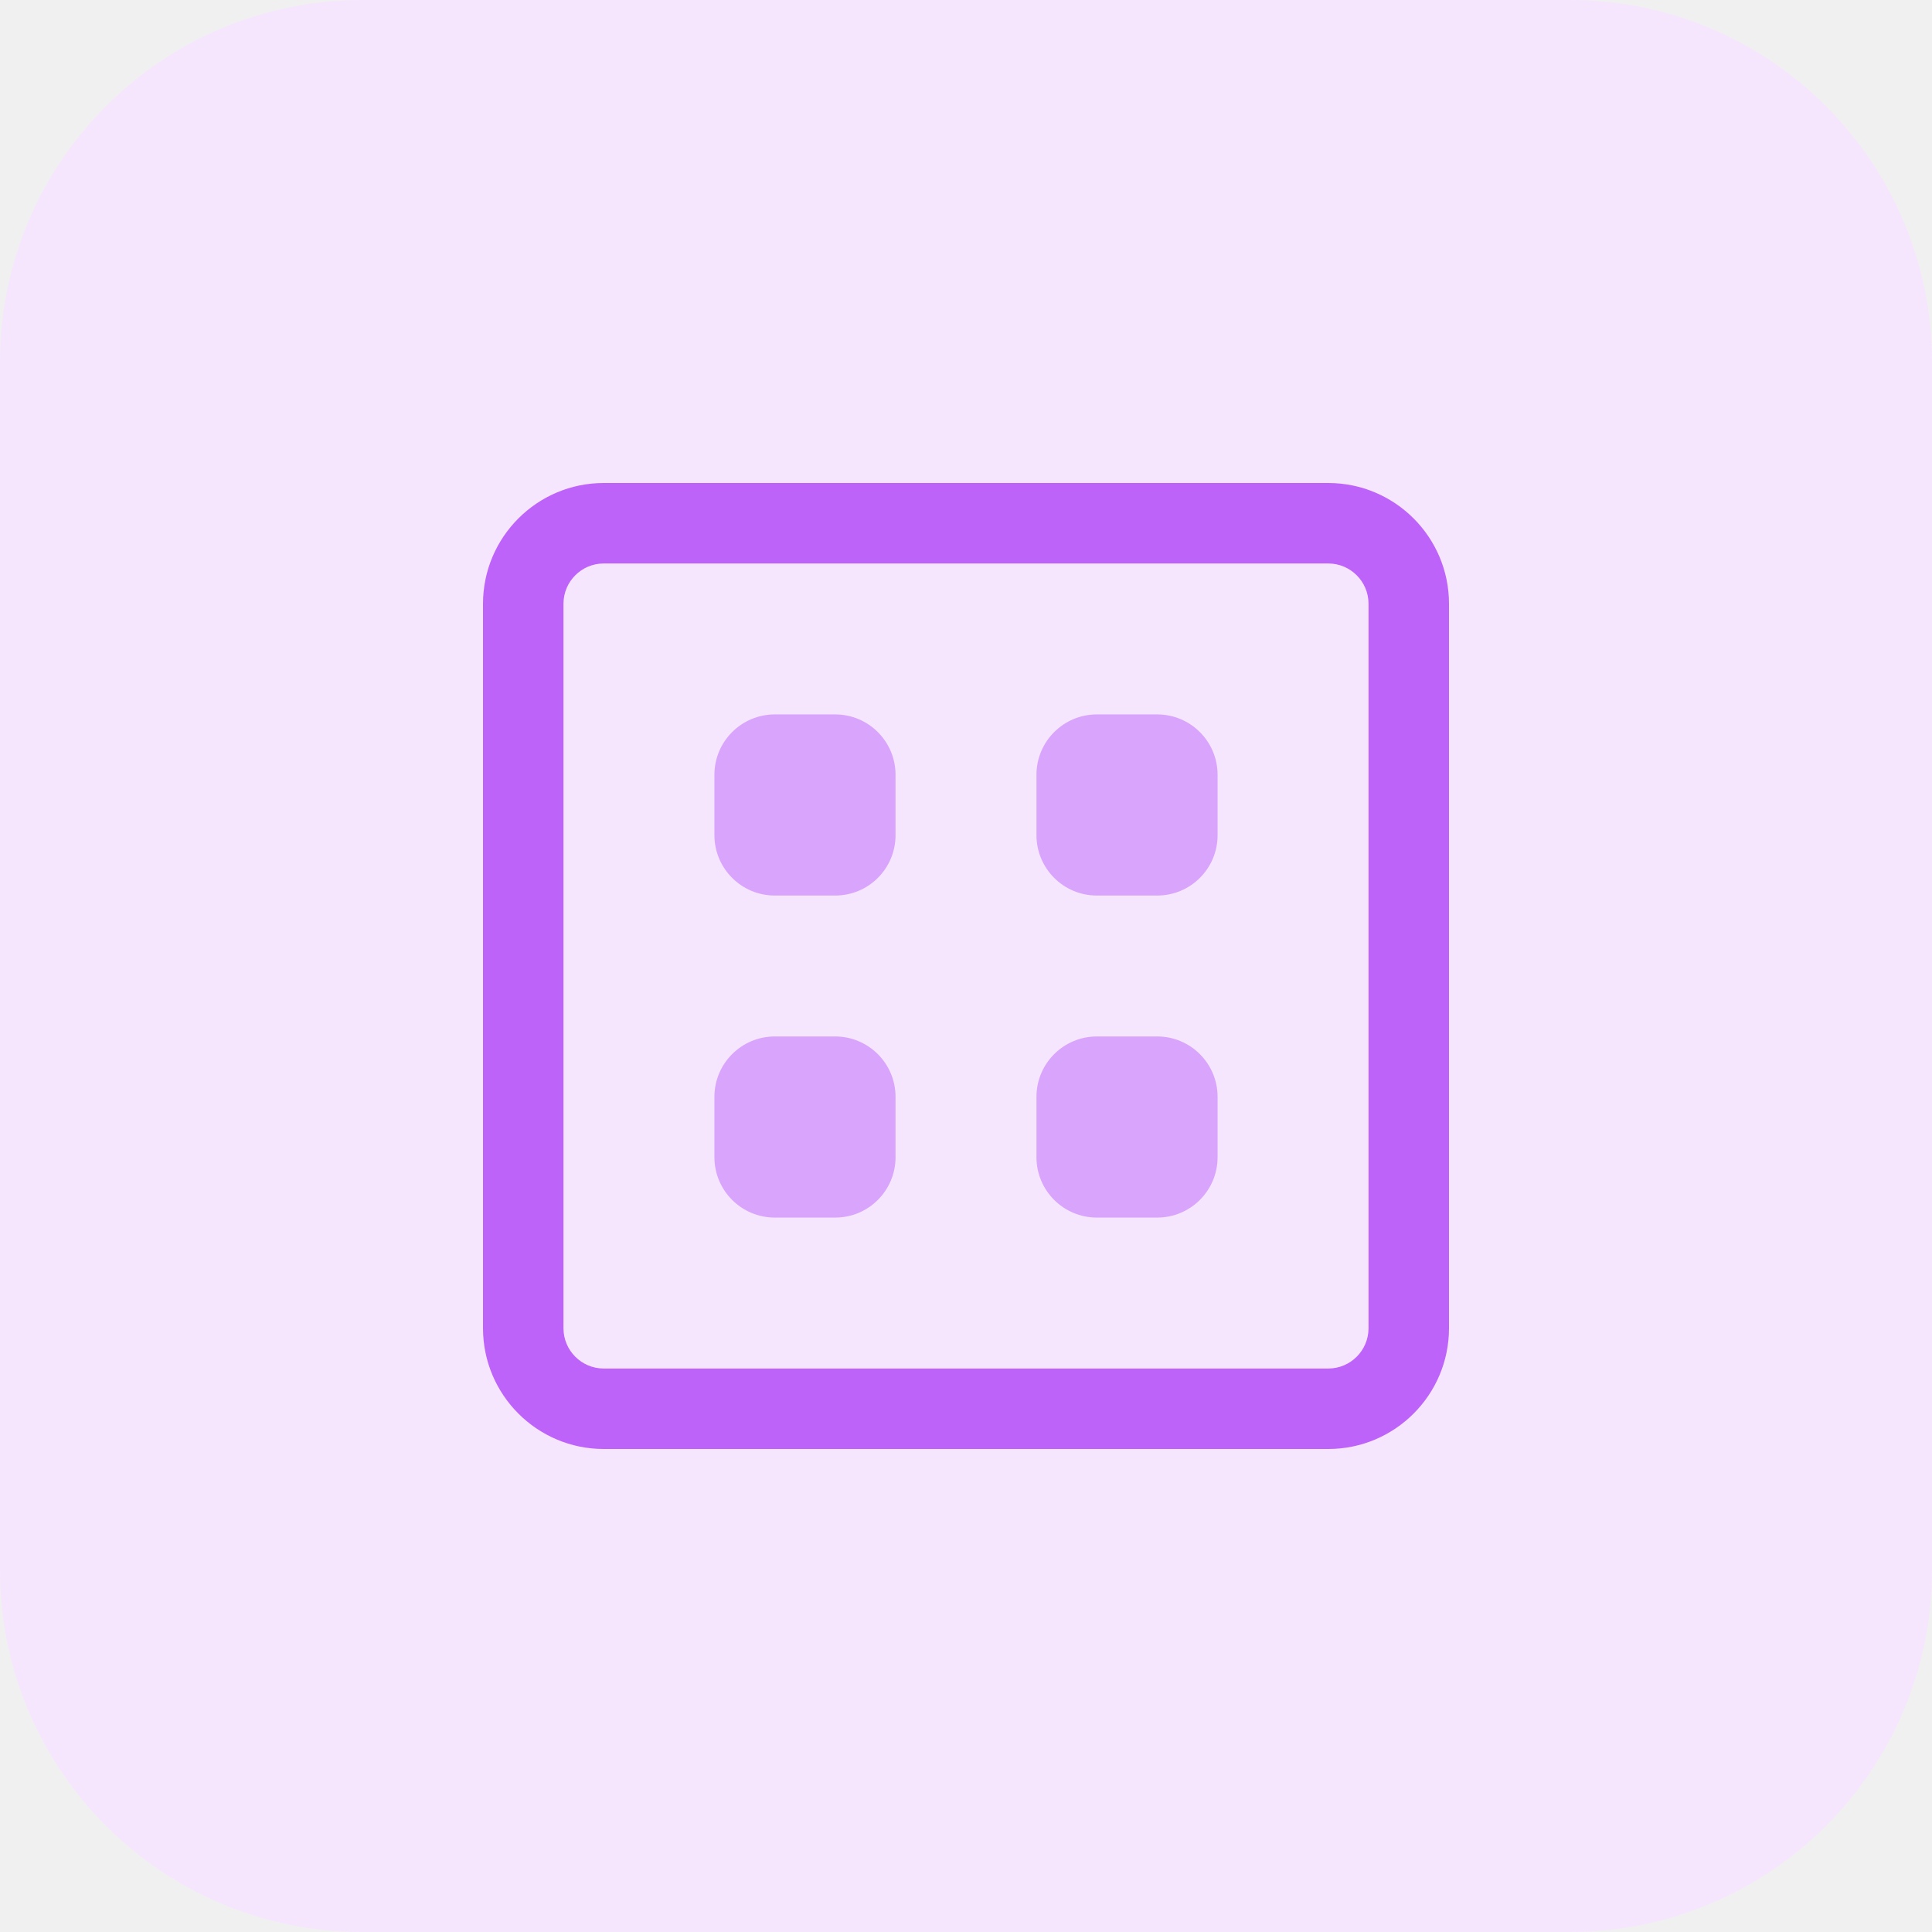
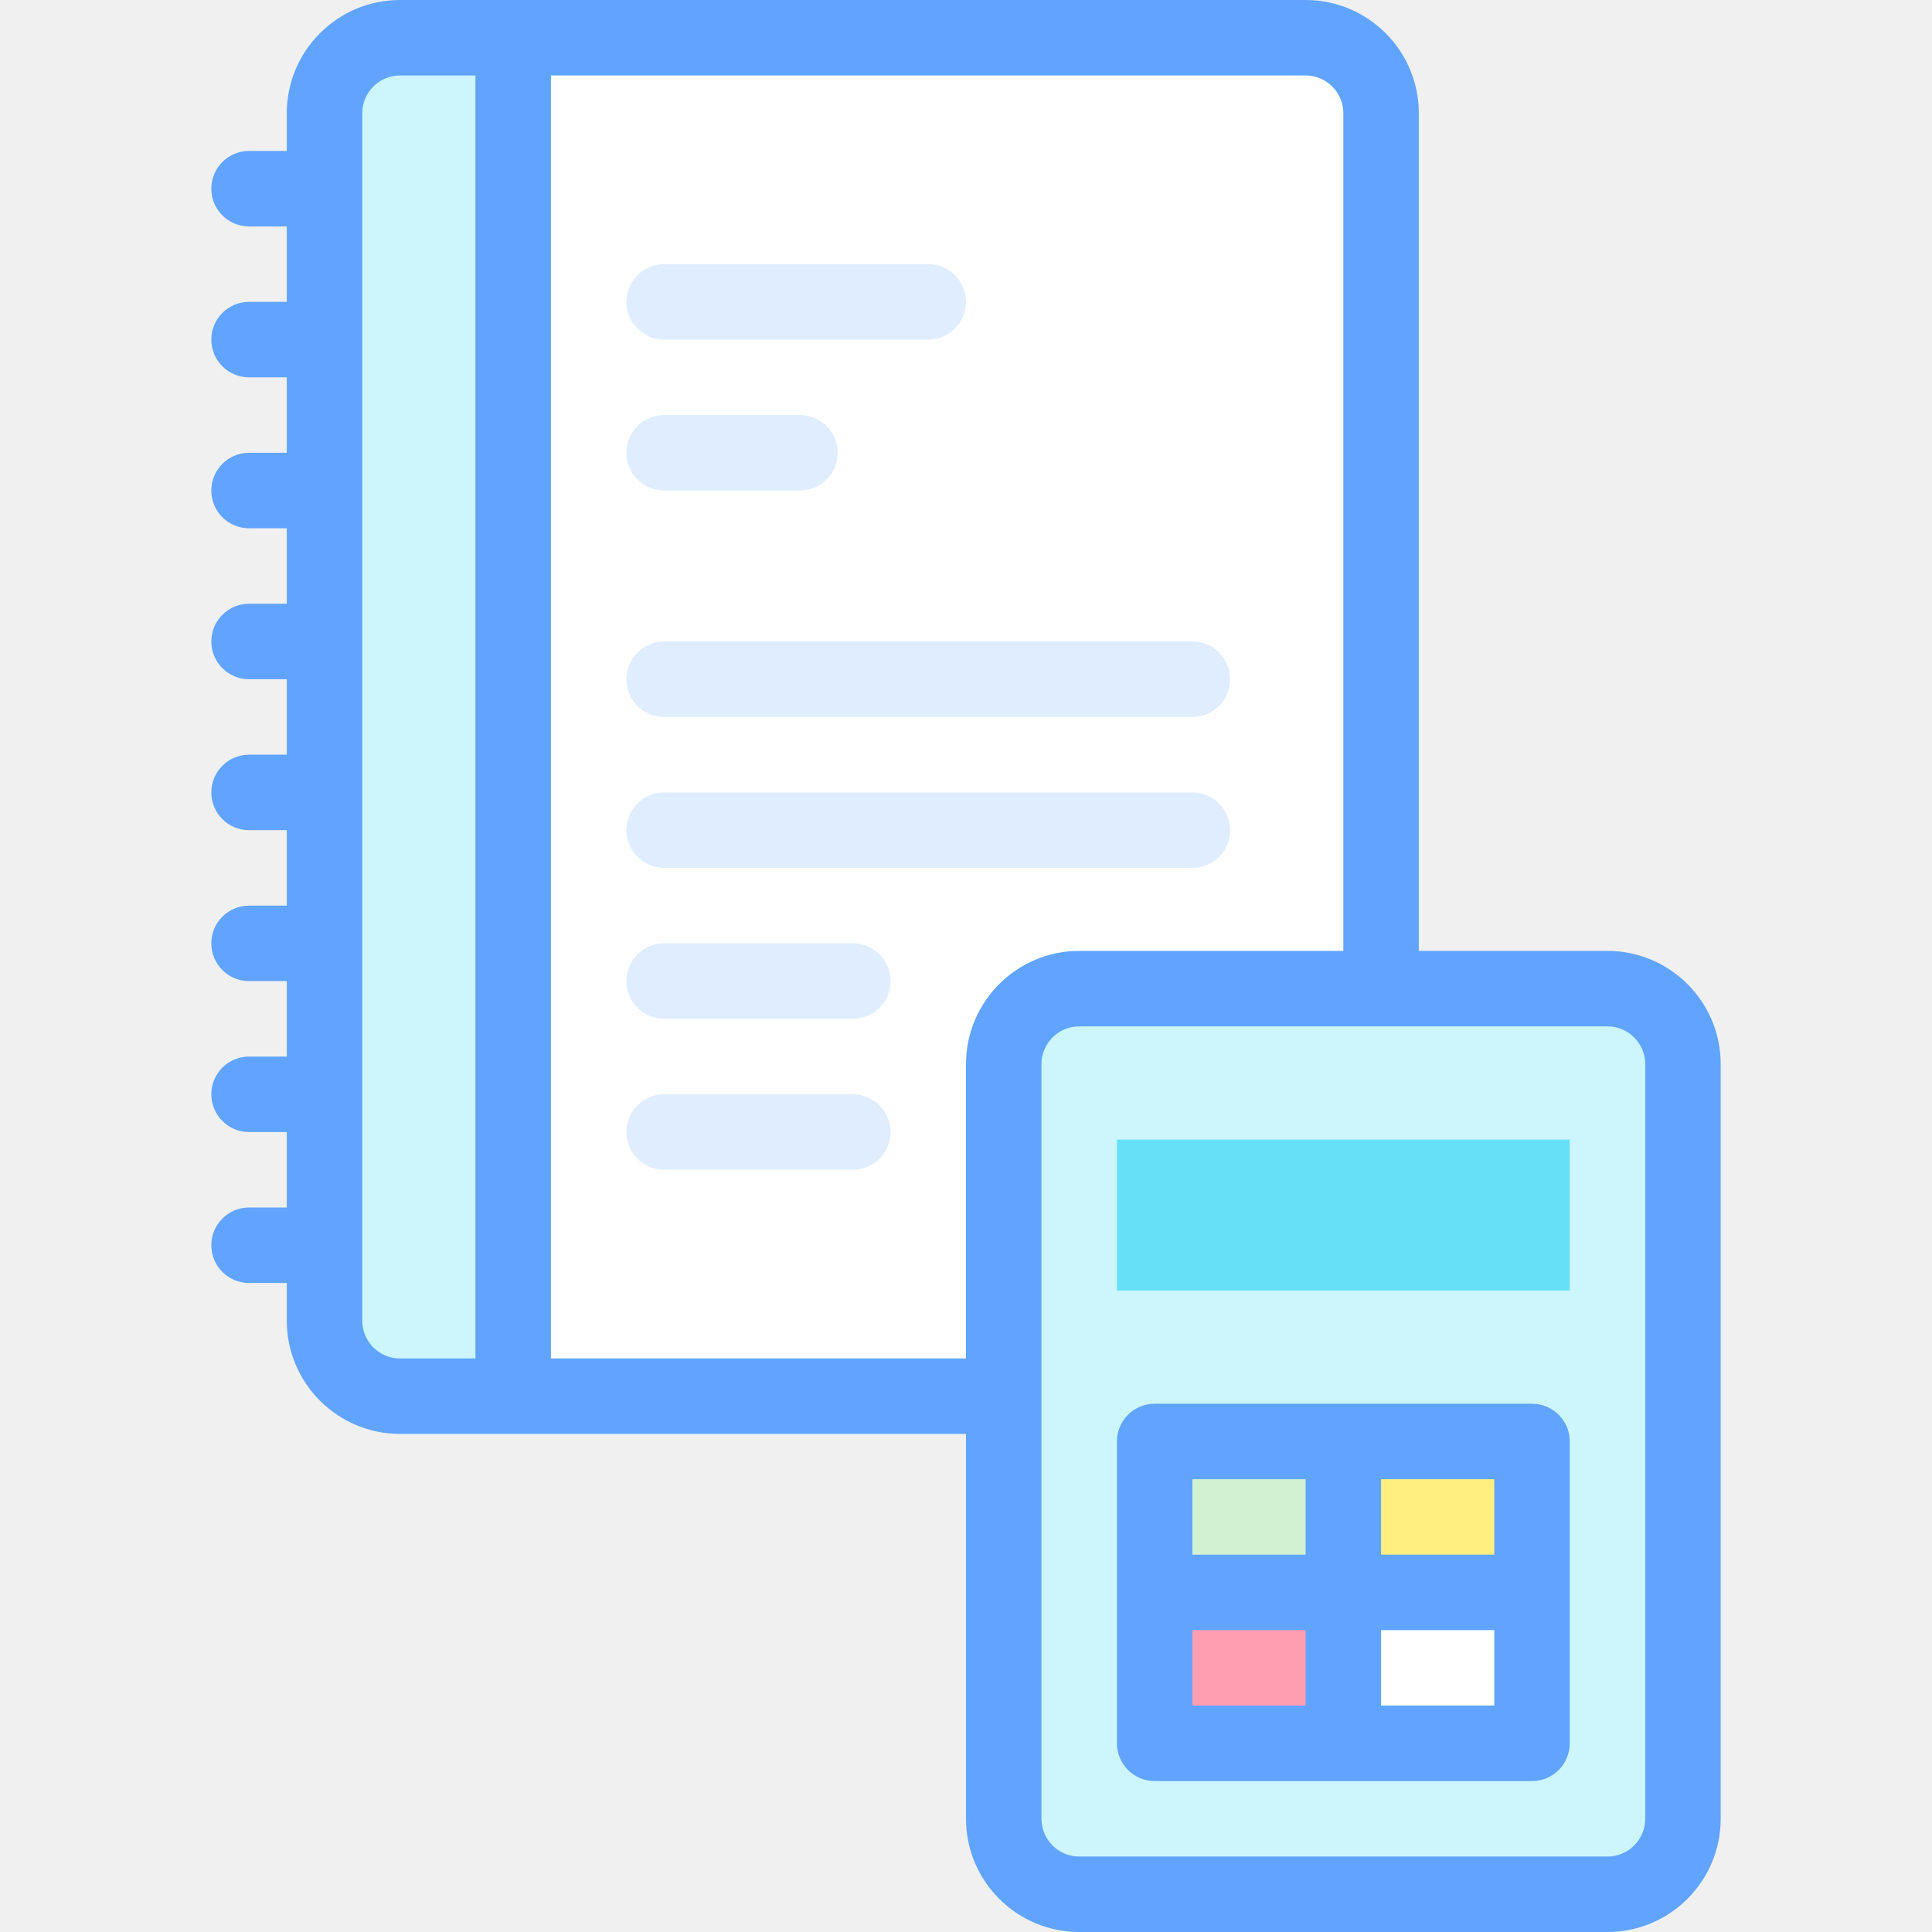
- <svg xmlns="http://www.w3.org/2000/svg" id="bold" enable-background="new 0 0 32 32" height="512" viewBox="0 0 32 32" width="512">
-   <path d="m26 32h-20c-3.314 0-6-2.686-6-6v-20c0-3.314 2.686-6 6-6h20c3.314 0 6 2.686 6 6v20c0 3.314-2.686 6-6 6z" fill="#f5e6fe" />
-   <path d="m22 24h-12c-1.103 0-2-.897-2-2v-12c0-1.103.897-2 2-2h12c1.103 0 2 .897 2 2v12c0 1.103-.897 2-2 2zm-12-14.667c-.368 0-.667.299-.667.667v12c0 .368.299.667.667.667h12c.368 0 .667-.299.667-.667v-12c0-.368-.299-.667-.667-.667z" fill="#be63f9" />
-   <g fill="#d9a4fc">
-     <path d="m13.833 14.833h-1c-.552 0-1-.448-1-1v-1c0-.552.448-1 1-1h1c.552 0 1 .448 1 1v1c0 .553-.447 1-1 1z" />
-     <path d="m19.167 14.833h-1c-.552 0-1-.448-1-1v-1c0-.552.448-1 1-1h1c.552 0 1 .448 1 1v1c0 .553-.448 1-1 1z" />
-     <path d="m13.833 20.167h-1c-.552 0-1-.448-1-1v-1c0-.552.448-1 1-1h1c.552 0 1 .448 1 1v1c0 .552-.447 1-1 1z" />
-     <path d="m19.167 20.167h-1c-.552 0-1-.448-1-1v-1c0-.552.448-1 1-1h1c.552 0 1 .448 1 1v1c0 .552-.448 1-1 1z" />
+ <svg xmlns="http://www.w3.org/2000/svg" id="Layer_1" enable-background="new 0 0 512 512" height="512" viewBox="0 0 512 512" width="512">
+   <g>
+     <path d="m366 350v-320c0-11.046-8.954-20-20-20h-240c-11.046 0-20 8.954-20 20v320c0 11.046 8.954 20 20 20h240c11.046 0 20-8.954 20-20z" fill="#fff" />
+     <path d="m136 10v360h-30c-11.05 0-20-8.95-20-20v-320c0-11.05 8.95-20 20-20z" fill="#ccf5fc" />
+     <g>
+       <path d="m316 190h-140c-5.523 0-10-4.477-10-10s4.477-10 10-10h140c5.523 0 10 4.477 10 10s-4.477 10-10 10z" fill="#dfedff" />
+     </g>
+     <g>
+       <path d="m316 230h-140c-5.523 0-10-4.477-10-10s4.477-10 10-10h140c5.523 0 10 4.477 10 10s-4.477 10-10 10z" fill="#dfedff" />
+     </g>
+     <g>
+       <path d="m226 270h-50c-5.523 0-10-4.477-10-10s4.477-10 10-10h50c5.523 0 10 4.477 10 10s-4.477 10-10 10z" fill="#dfedff" />
+     </g>
+     <g>
+       <path d="m226 310h-50c-5.523 0-10-4.477-10-10s4.477-10 10-10h50c5.523 0 10 4.477 10 10s-4.477 10-10 10z" fill="#dfedff" />
+     </g>
+     <g>
+       <g>
+         <path d="m212 130h-36c-5.523 0-10-4.477-10-10s4.477-10 10-10h36c5.523 0 10 4.477 10 10s-4.477 10-10 10z" fill="#dfedff" />
+       </g>
+       <g>
+         <path d="m246 90h-70c-5.523 0-10-4.477-10-10s4.477-10 10-10h70c5.523 0 10 4.477 10 10s-4.477 10-10 10z" fill="#dfedff" />
+       </g>
+     </g>
+     <path d="m426 502h-140c-11.046 0-20-8.954-20-20v-200c0-11.046 8.954-20 20-20h140c11.046 0 20 8.954 20 20v200c0 11.046-8.954 20-20 20z" fill="#ccf5fc" />
+     <path d="m296 302h120v40h-120z" fill="#66e0f7" />
+     <g>
+       <path d="m306 382h100v80h-100z" fill="#fff" />
+       <path d="m306 422h50v40h-50z" fill="#ff9eb1" />
+       <path d="m306 382h50v40h-50z" fill="#d0f2d2" />
+       <path d="m356 382h50v40h-50z" fill="#ffee80" />
+       <g fill="#60a4ff">
+         <path d="m426 252h-50v-222c0-16.542-13.458-30-30-30h-240c-16.542 0-30 13.458-30 30v10h-10c-5.523 0-10 4.477-10 10s4.477 10 10 10h10v20h-10c-5.523 0-10 4.477-10 10s4.477 10 10 10h10v20h-10c-5.523 0-10 4.477-10 10s4.477 10 10 10h10v20h-10c-5.523 0-10 4.477-10 10s4.477 10 10 10h10v20h-10c-5.523 0-10 4.477-10 10s4.477 10 10 10h10v20h-10c-5.523 0-10 4.477-10 10s4.477 10 10 10h10v20h-10c-5.523 0-10 4.477-10 10s4.477 10 10 10h10v20h-10c-5.523 0-10 4.477-10 10s4.477 10 10 10h10v10c0 16.542 13.458 30 30 30h150v102c0 16.542 13.458 30 30 30h140c16.542 0 30-13.458 30-30v-200c0-16.542-13.458-30-30-30zm-330 98v-320c0-5.514 4.486-10 10-10h20v340h-20c-5.514 0-10-4.486-10-10zm50 10v-340h200c5.514 0 10 4.486 10 10v222h-70c-16.542 0-30 13.458-30 30v78zm290 122c0 5.514-4.486 10-10 10h-140c-5.514 0-10-4.486-10-10v-200c0-5.514 4.486-10 10-10h140c5.514 0 10 4.486 10 10z" />
+         <path d="m406 372h-100c-5.523 0-10 4.477-10 10v80c0 5.523 4.477 10 10 10h100c5.523 0 10-4.477 10-10v-80c0-5.523-4.477-10-10-10zm-10 40h-30v-20h30zm-50-20v20h-30v-20zm-30 40h30v20h-30zm50 20v-20h30v20z" />
+       </g>
+     </g>
  </g>
</svg>
